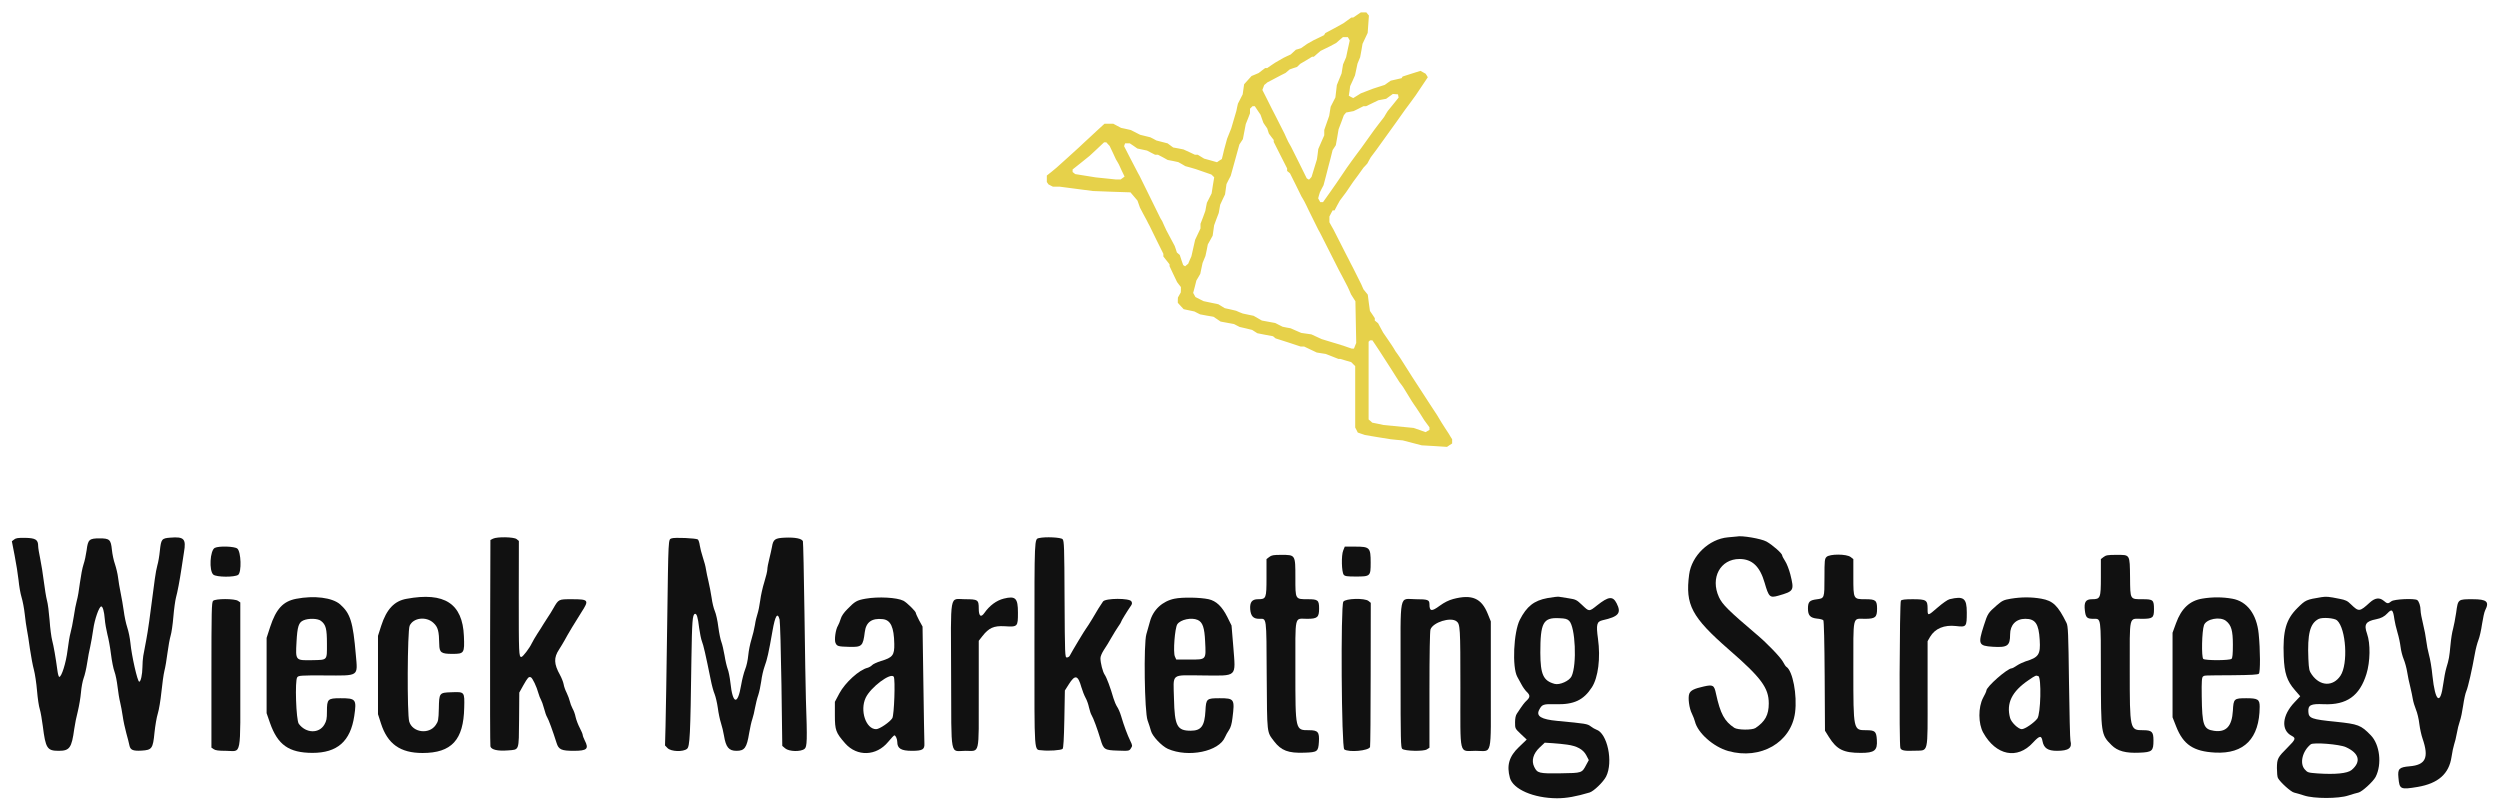
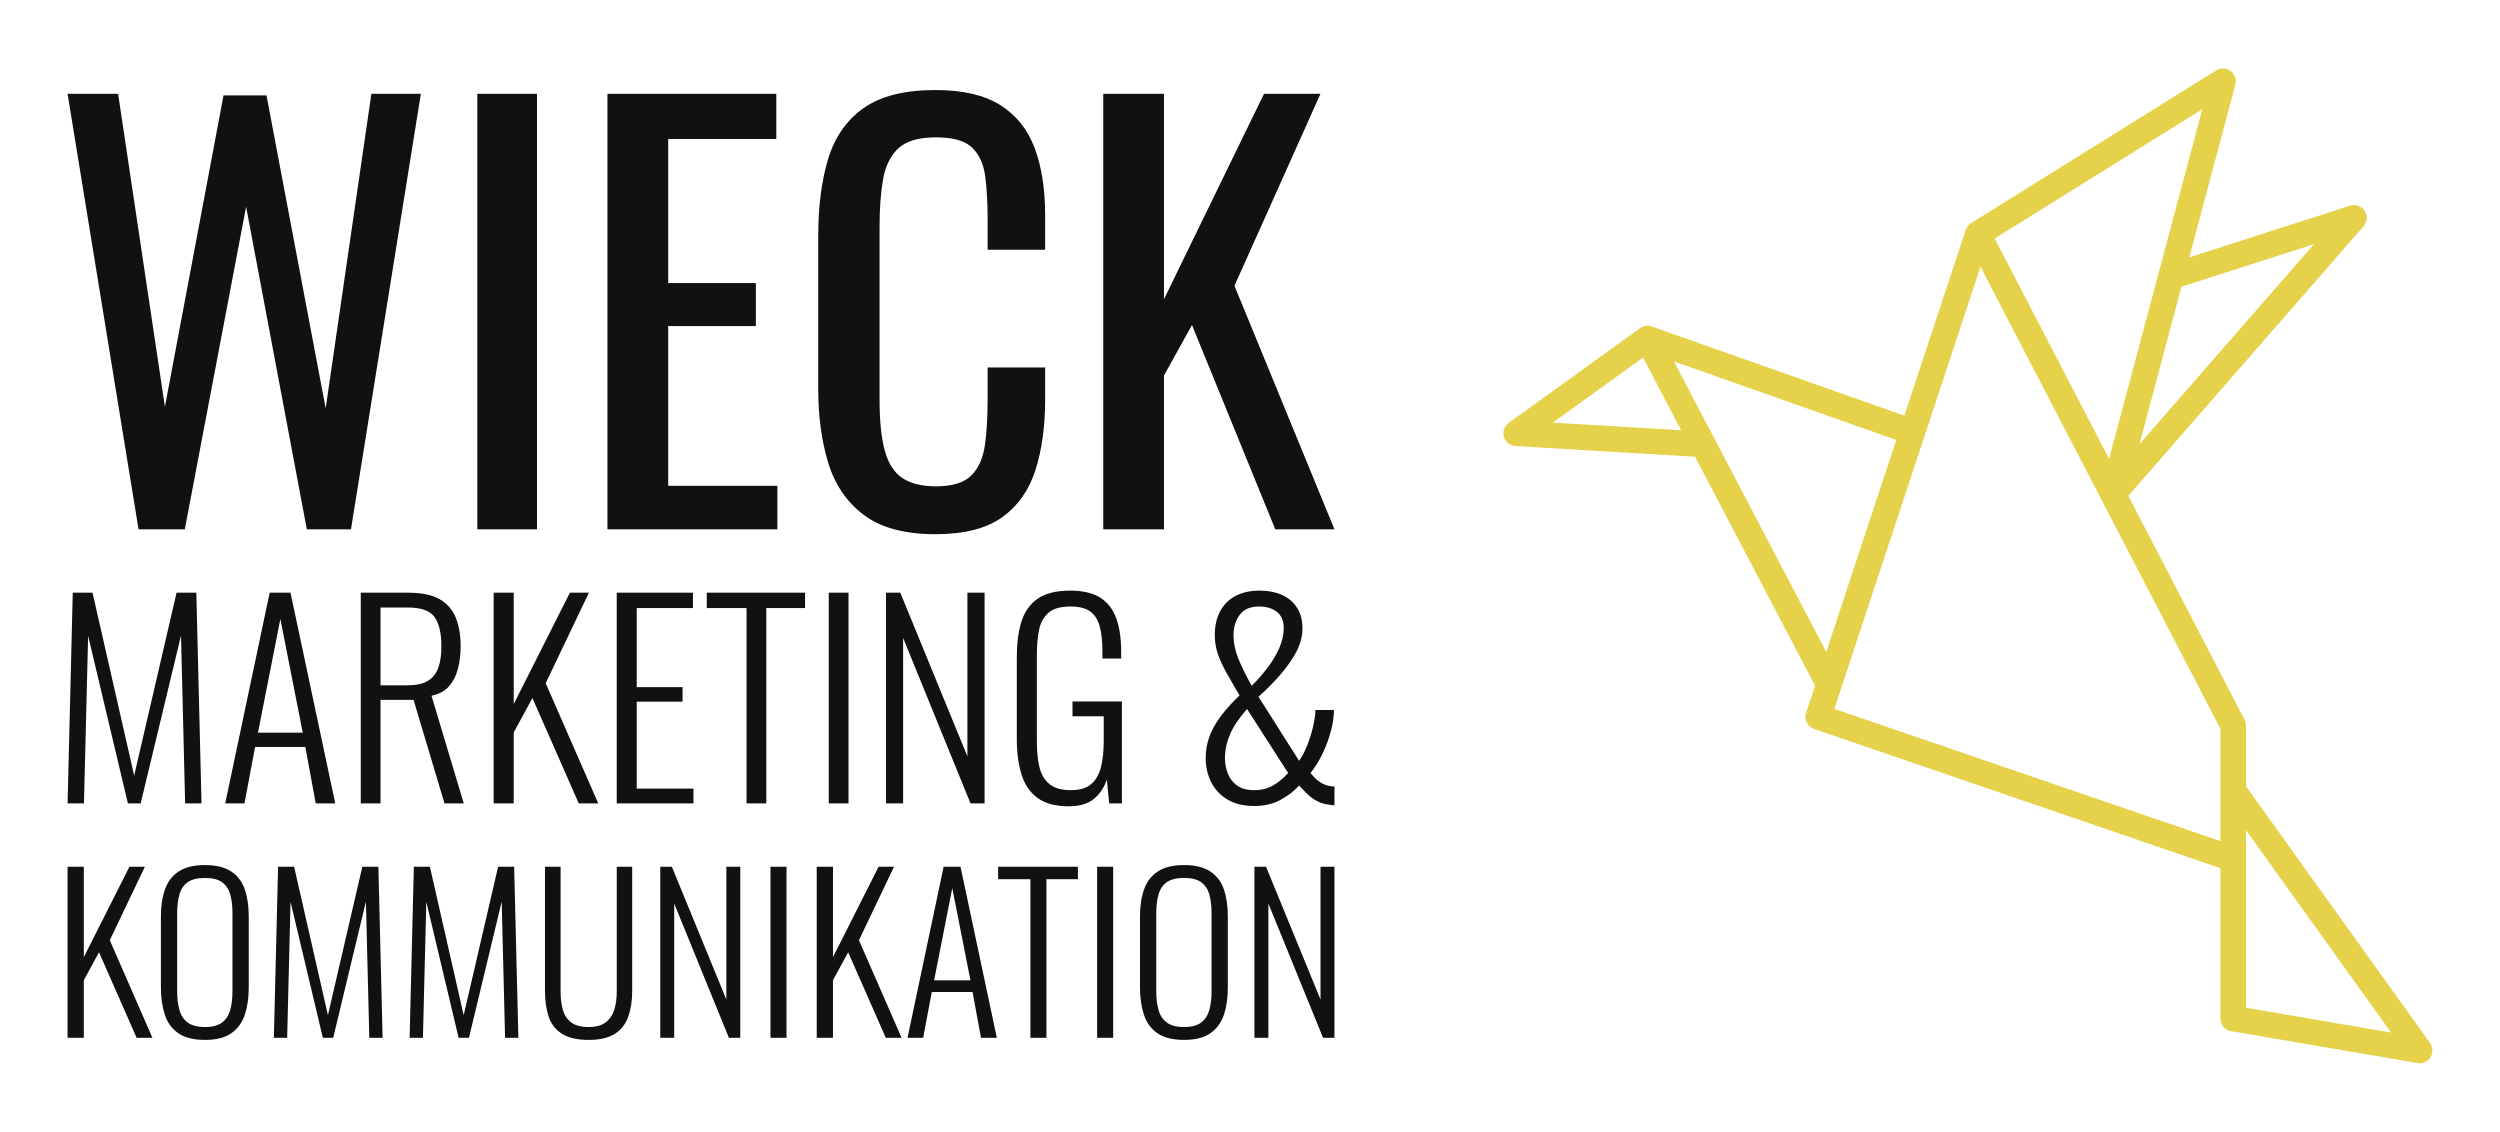
- <svg xmlns="http://www.w3.org/2000/svg" viewBox="0 0 404 131" role="img" aria-label="Wieck Marketing Strategy">
-   <g transform="translate(-18 -17) scale(0.1666667)">
-     <g transform="translate(0,996) scale(0.1,-0.1)" fill="#111111">
-       <path d="M17834 3730 c-183 -16 -352 -178 -376 -360 -39 -295 24 -413 387 -730 312 -271 385 -370 385 -520 0 -112 -35 -176 -129 -239 -33 -21 -170 -20 -205 2 -96 64 -135 135 -178 332 -17 82 -29 89 -118 69 -94 -21 -128 -38 -141 -71 -14 -38 -1 -141 26 -193 12 -25 25 -58 29 -75 27 -112 179 -246 323 -287 314 -88 610 83 648 373 22 170 -23 406 -85 444 -6 3 -19 24 -31 46 -21 42 -151 178 -253 264 -278 236 -336 294 -369 365 -86 187 13 370 199 370 123 0 198 -72 244 -231 40 -138 50 -148 132 -125 153 44 156 49 117 207 -12 46 -34 104 -50 128 -16 25 -29 49 -29 56 0 19 -93 101 -152 134 -50 28 -243 61 -288 49 -3 0 -41 -4 -86 -8z" />
-       <path d="M1217 3709 l-22 -17 27 -139 c15 -76 32 -183 38 -239 5 -55 18 -129 29 -165 11 -35 25 -109 31 -164 6 -55 15 -122 21 -150 6 -27 19 -111 29 -185 11 -74 28 -166 39 -205 10 -38 24 -129 30 -202 6 -73 18 -154 27 -180 8 -26 21 -100 29 -163 27 -216 42 -240 154 -240 106 0 126 28 151 213 6 45 22 123 35 172 12 50 26 131 30 180 4 50 16 113 26 140 11 28 26 93 34 146 8 53 21 125 30 160 8 36 21 110 29 166 13 97 57 223 78 223 14 0 28 -47 34 -123 3 -40 15 -106 25 -147 11 -40 27 -127 35 -192 8 -65 23 -142 34 -170 11 -29 24 -96 30 -148 6 -52 17 -120 25 -150 7 -30 19 -91 25 -135 6 -44 22 -118 35 -165 13 -47 27 -100 30 -118 9 -44 35 -55 118 -50 100 6 110 19 125 175 7 67 21 150 32 184 11 35 27 129 35 209 8 80 21 172 29 205 9 33 22 112 30 175 8 63 22 138 30 165 9 28 21 111 27 185 6 74 18 157 25 185 15 54 36 164 54 285 6 41 17 112 24 157 22 128 1 151 -132 140 -84 -6 -90 -14 -102 -127 -5 -52 -16 -115 -24 -140 -7 -25 -19 -85 -25 -135 -51 -395 -65 -494 -83 -590 -11 -60 -24 -130 -29 -155 -4 -25 -8 -74 -8 -110 -1 -70 -16 -140 -31 -140 -17 0 -74 253 -86 380 -4 41 -17 107 -30 146 -13 39 -28 111 -34 160 -7 49 -20 127 -30 174 -10 47 -21 114 -25 149 -4 35 -18 94 -30 130 -13 36 -26 99 -30 140 -10 99 -22 111 -119 111 -101 0 -113 -11 -126 -115 -6 -44 -19 -106 -30 -137 -11 -31 -26 -111 -35 -178 -8 -66 -21 -144 -30 -173 -8 -28 -22 -99 -30 -157 -9 -58 -23 -127 -31 -155 -8 -27 -21 -104 -29 -170 -14 -119 -59 -263 -81 -258 -5 1 -13 28 -17 60 -17 127 -37 241 -51 293 -8 30 -20 118 -25 195 -6 77 -17 165 -26 195 -8 30 -21 112 -30 182 -9 70 -24 169 -35 220 -11 51 -20 107 -20 124 0 61 -25 77 -124 79 -71 1 -92 -2 -109 -16z" />
-       <path d="M5860 3717 l-25 -13 -3 -989 c-1 -545 0 -1000 3 -1012 8 -32 71 -47 170 -39 112 9 105 -10 108 297 l2 264 39 70 c44 77 52 86 73 78 16 -6 57 -92 74 -156 6 -22 17 -50 24 -61 7 -12 21 -50 30 -85 9 -35 22 -73 30 -85 13 -19 56 -137 91 -248 20 -66 47 -78 168 -78 128 0 148 19 106 100 -11 22 -20 46 -20 54 0 7 -13 39 -29 69 -16 30 -34 78 -40 105 -5 27 -19 65 -30 83 -10 19 -22 50 -26 69 -4 19 -18 55 -30 81 -13 25 -27 63 -30 85 -4 21 -20 62 -35 89 -60 108 -62 168 -9 248 17 27 41 66 53 88 29 55 110 190 163 272 77 119 72 127 -93 127 -129 0 -127 1 -179 -89 -16 -29 -40 -67 -52 -84 -12 -18 -31 -48 -43 -67 -11 -19 -38 -62 -60 -95 -21 -33 -45 -74 -53 -91 -23 -49 -88 -134 -102 -134 -24 0 -25 32 -25 579 l1 546 -22 18 c-26 21 -189 24 -229 4z" />
-       <path d="M7592 3720 c-33 -14 -31 28 -43 -835 -6 -440 -13 -884 -16 -987 l-5 -186 25 -26 c34 -34 150 -38 188 -7 28 22 33 124 43 871 6 369 10 430 34 438 17 5 29 -32 41 -137 7 -51 19 -110 27 -130 14 -33 36 -129 85 -371 10 -52 27 -115 38 -140 10 -25 24 -85 31 -134 6 -49 20 -114 30 -145 10 -31 24 -87 30 -125 18 -111 47 -146 121 -146 79 0 100 30 123 173 9 51 22 112 31 136 8 23 20 73 26 109 7 37 20 92 31 122 10 30 23 91 29 135 5 44 20 109 33 145 24 64 39 130 76 342 26 149 49 186 69 111 5 -21 13 -305 18 -631 l8 -594 28 -24 c37 -32 151 -35 188 -5 25 20 27 83 13 481 -3 91 -9 469 -14 840 -5 371 -12 683 -15 692 -10 26 -74 39 -172 35 -99 -4 -116 -16 -128 -90 -4 -23 -16 -75 -26 -116 -11 -41 -19 -87 -19 -103 0 -15 -13 -70 -29 -121 -16 -50 -34 -131 -40 -179 -6 -47 -18 -105 -26 -129 -8 -23 -20 -71 -25 -108 -6 -36 -21 -100 -34 -141 -13 -41 -27 -111 -31 -155 -4 -45 -17 -104 -30 -135 -12 -30 -30 -99 -39 -153 -33 -198 -82 -187 -104 24 -6 53 -18 113 -27 134 -8 22 -22 80 -30 131 -9 51 -22 108 -30 128 -8 19 -22 85 -30 146 -7 60 -23 130 -34 155 -11 25 -25 82 -31 128 -7 45 -20 116 -30 157 -10 41 -21 95 -25 120 -3 25 -17 77 -30 115 -13 39 -26 91 -30 117 -3 25 -12 51 -18 57 -17 13 -226 22 -255 11z" />
-       <path d="M11155 3723 c-46 -11 -45 19 -45 -1029 0 -1108 -6 -1018 73 -1029 61 -8 186 0 200 14 8 8 13 94 17 289 l5 277 38 60 c61 97 89 90 122 -28 10 -34 28 -80 40 -102 13 -22 28 -65 34 -95 7 -30 18 -64 26 -76 15 -23 56 -134 86 -234 29 -98 39 -104 168 -108 108 -4 110 -3 126 22 16 24 16 28 -6 73 -27 55 -62 149 -89 241 -10 34 -28 75 -39 90 -10 15 -26 52 -35 82 -29 102 -66 201 -85 228 -19 28 -41 113 -41 161 0 17 15 52 35 82 20 29 52 82 72 118 21 36 50 84 65 105 15 21 28 42 28 46 0 8 59 104 93 153 15 20 16 30 7 46 -17 33 -251 32 -275 -1 -26 -37 -58 -88 -104 -168 -25 -41 -52 -84 -61 -95 -13 -16 -129 -209 -159 -265 -5 -8 -17 -15 -27 -15 -18 0 -19 18 -22 564 -2 508 -4 566 -19 583 -16 18 -168 25 -228 11z" />
-       <path d="M3163 3628 c-47 -23 -58 -224 -14 -260 32 -25 204 -26 240 -2 35 25 29 225 -8 255 -27 22 -177 27 -218 7z" />
-       <path d="M14104 3603 c-20 -46 -16 -211 5 -236 11 -14 33 -17 115 -17 144 0 146 2 146 136 0 145 -9 154 -150 154 l-101 0 -15 -37z" />
-       <path d="M13386 3539 l-26 -20 0 -179 c0 -202 -3 -210 -82 -210 -59 0 -81 -29 -76 -98 6 -66 30 -92 87 -92 74 0 70 35 73 -550 4 -577 0 -543 72 -638 69 -90 138 -116 294 -110 125 4 134 10 140 103 6 97 -8 115 -96 115 -133 0 -132 -5 -132 580 0 553 -12 500 114 500 99 0 116 14 116 99 0 82 -11 91 -108 91 -125 0 -122 -4 -122 209 0 223 1 221 -137 221 -76 0 -94 -3 -117 -21z" />
-       <path d="M18790 3540 c-18 -18 -20 -33 -20 -197 0 -206 0 -204 -76 -214 -70 -9 -84 -25 -84 -90 0 -66 22 -90 88 -97 28 -2 56 -10 61 -16 6 -7 11 -216 13 -542 l3 -529 38 -61 c76 -121 141 -154 309 -154 134 0 163 23 156 127 -5 82 -18 93 -105 93 -123 0 -123 -1 -123 582 0 544 -10 498 111 498 102 0 119 14 119 98 0 81 -14 92 -113 92 -117 0 -117 -1 -117 214 l0 175 -26 20 c-39 31 -204 31 -234 1z" />
-       <path d="M21476 3539 l-26 -20 0 -175 c0 -203 -4 -214 -85 -214 -62 0 -80 -27 -70 -110 8 -68 20 -80 83 -80 75 0 72 24 72 -521 1 -597 1 -601 104 -704 58 -58 137 -79 271 -73 123 5 135 16 135 119 0 84 -15 99 -101 99 -128 0 -129 3 -129 581 0 545 -11 499 116 499 107 0 119 9 119 92 0 91 -8 98 -109 98 -125 0 -121 -7 -123 211 -3 228 2 219 -133 219 -83 0 -101 -3 -124 -21z" />
-       <path d="M16084 3141 c-130 -24 -201 -80 -268 -211 -60 -119 -76 -460 -24 -553 7 -13 25 -46 40 -73 14 -27 38 -60 52 -73 33 -31 33 -51 0 -82 -24 -22 -40 -43 -96 -128 -12 -17 -18 -46 -18 -86 0 -59 0 -59 57 -113 l56 -53 -75 -72 c-96 -91 -121 -178 -88 -299 31 -111 230 -197 456 -198 93 0 186 17 317 56 41 13 133 102 160 155 71 141 12 421 -96 455 -12 4 -36 18 -53 31 -33 25 -47 27 -323 53 -159 15 -209 46 -177 108 28 53 39 57 160 54 176 -5 270 39 351 164 61 95 85 283 59 471 -19 138 -12 166 44 179 157 35 185 69 137 164 -37 73 -79 68 -190 -20 -78 -62 -76 -62 -145 4 -53 50 -60 54 -130 65 -41 7 -84 13 -95 15 -11 2 -61 -4 -111 -13z m210 -220 c61 -57 77 -426 24 -538 -21 -45 -115 -87 -164 -74 -110 30 -138 90 -139 301 0 293 27 344 183 336 58 -2 77 -7 96 -25z m-19 -1201 c95 -13 155 -46 185 -102 l25 -48 -24 -44 c-43 -82 -40 -81 -250 -84 -210 -3 -225 1 -255 62 -30 60 -10 130 53 189 l49 46 78 -5 c44 -3 106 -9 139 -14z" />
-       <path d="M23589 3150 c-148 -24 -154 -27 -232 -104 -112 -111 -144 -221 -134 -471 6 -161 31 -238 109 -327 l51 -59 -54 -57 c-123 -128 -135 -272 -28 -327 42 -22 37 -35 -39 -111 -98 -98 -104 -109 -105 -201 0 -43 4 -87 10 -97 24 -43 127 -135 157 -141 17 -4 60 -16 96 -28 95 -32 335 -32 430 0 36 12 79 24 97 28 34 7 142 105 167 152 63 123 41 314 -47 404 -96 99 -121 108 -340 131 -232 23 -261 33 -265 94 -5 68 22 82 150 76 221 -9 347 80 413 293 37 119 40 295 6 390 -32 91 -14 121 89 141 46 9 80 26 109 58 43 46 54 36 67 -59 4 -27 17 -85 30 -128 13 -42 26 -105 30 -140 4 -34 17 -87 30 -118 13 -31 28 -87 34 -125 6 -38 19 -103 30 -144 10 -41 21 -95 25 -120 4 -25 18 -70 30 -100 13 -30 28 -93 33 -140 6 -47 20 -110 31 -141 64 -186 31 -256 -126 -269 -101 -9 -116 -24 -108 -108 10 -116 18 -120 187 -92 199 34 304 127 328 291 6 44 18 98 25 120 8 23 20 71 26 107 6 37 19 90 29 118 11 29 25 99 33 155 8 57 22 120 31 139 16 36 55 207 82 360 8 47 24 107 35 135 11 27 27 97 35 155 9 58 22 117 30 132 43 84 17 108 -121 108 -144 0 -142 1 -160 -130 -9 -58 -22 -129 -30 -157 -9 -29 -20 -99 -25 -155 -11 -119 -15 -141 -40 -223 -10 -33 -23 -103 -30 -155 -28 -214 -78 -177 -105 77 -7 76 -23 168 -34 205 -10 37 -22 98 -26 135 -4 37 -18 111 -31 163 -13 52 -24 111 -24 131 0 43 -16 90 -33 101 -29 18 -223 9 -250 -12 -33 -26 -39 -25 -76 6 -40 33 -83 27 -132 -17 -101 -92 -107 -93 -185 -18 -33 33 -52 42 -110 53 -109 22 -126 23 -175 16z m151 -225 c88 -80 109 -424 33 -537 -72 -107 -197 -103 -277 10 -26 37 -29 49 -34 154 -10 242 15 342 98 386 36 19 155 10 180 -13z m85 -1229 c131 -59 151 -142 56 -222 -40 -33 -158 -45 -331 -33 -90 7 -96 8 -123 39 -52 58 -23 178 58 243 26 21 278 1 340 -27z" />
-       <path d="M3951 3134 c-127 -25 -194 -98 -252 -274 l-34 -105 0 -365 0 -365 33 -95 c75 -213 183 -289 411 -290 242 0 369 112 406 358 24 163 16 172 -135 172 -122 0 -130 -8 -130 -127 0 -74 -4 -92 -25 -129 -52 -89 -179 -85 -248 8 -26 35 -39 420 -15 451 13 17 32 19 265 18 339 -2 322 -14 303 201 -27 318 -53 400 -152 488 -76 66 -251 88 -427 54z m241 -214 c48 -37 58 -76 58 -223 0 -163 8 -155 -144 -158 -162 -3 -161 -4 -151 176 8 151 21 190 67 210 50 22 140 19 170 -5z" />
-       <path d="M5022 3134 c-119 -21 -194 -101 -246 -262 l-31 -97 0 -380 0 -380 29 -90 c64 -199 187 -286 403 -286 282 0 398 127 404 440 4 154 4 154 -123 149 -119 -4 -120 -5 -123 -158 -3 -114 -6 -125 -31 -161 -64 -93 -224 -72 -256 34 -22 71 -18 880 4 930 35 78 160 93 230 28 45 -41 55 -80 57 -208 1 -80 19 -93 126 -93 116 0 120 6 113 173 -13 315 -188 429 -556 361z" />
-       <path d="M9472 3135 c-84 -15 -103 -26 -175 -100 -35 -35 -58 -68 -66 -97 -7 -24 -19 -52 -26 -64 -23 -36 -37 -138 -24 -168 15 -32 24 -35 135 -38 121 -3 132 7 149 144 12 96 68 136 173 125 78 -8 110 -76 113 -241 2 -109 -16 -132 -129 -165 -38 -12 -77 -30 -86 -40 -10 -11 -30 -22 -44 -26 -81 -19 -217 -143 -273 -247 l-44 -83 0 -130 c0 -146 9 -169 100 -273 115 -130 302 -124 416 14 29 35 56 64 61 64 12 0 28 -36 28 -64 0 -63 37 -86 142 -86 102 0 124 13 121 70 -1 25 -6 290 -10 590 l-8 545 -33 60 c-17 33 -32 65 -32 72 0 15 -86 100 -120 118 -62 32 -244 42 -368 20z m274 -757 c16 -26 4 -371 -14 -401 -22 -37 -124 -107 -157 -107 -99 0 -160 181 -101 305 49 103 244 248 272 203z" />
-       <path d="M10813 3136 c-71 -18 -137 -66 -189 -140 -33 -47 -54 -30 -54 43 0 86 -8 91 -135 91 -151 0 -136 83 -133 -744 3 -814 -13 -726 139 -726 142 0 129 -54 129 556 l0 511 36 46 c62 79 110 101 215 95 127 -8 129 -5 129 131 0 142 -23 165 -137 137z" />
-       <path d="M12468 3135 c-117 -24 -207 -107 -238 -221 -10 -38 -26 -94 -35 -124 -27 -94 -18 -753 12 -835 12 -33 27 -79 33 -102 13 -51 104 -147 164 -174 198 -87 496 -26 554 114 8 18 24 48 38 68 17 25 27 59 34 117 23 184 19 192 -124 192 -127 0 -132 -4 -138 -122 -8 -148 -41 -193 -143 -193 -132 0 -156 46 -162 309 -6 254 -37 229 274 227 348 -3 324 -24 301 279 l-17 205 -40 81 c-52 104 -108 157 -182 174 -84 18 -254 21 -331 5z m225 -206 c48 -22 66 -74 72 -210 9 -179 13 -174 -150 -174 l-130 0 -13 29 c-19 39 -1 275 23 313 31 46 138 69 198 42z" />
-       <path d="M15170 3132 c-44 -12 -86 -33 -130 -65 -80 -59 -100 -56 -100 15 0 42 -17 48 -132 48 -166 0 -148 89 -148 -739 0 -631 2 -700 16 -712 26 -22 208 -26 239 -5 l25 16 0 559 c0 357 4 569 10 588 24 69 195 123 252 79 36 -27 38 -58 38 -642 0 -683 -17 -614 148 -614 165 0 147 -78 147 642 l0 613 -30 74 c-61 151 -153 191 -335 143z" />
-       <path d="M20577 3135 c-70 -12 -82 -18 -135 -63 -86 -75 -89 -80 -127 -198 -58 -181 -51 -196 87 -205 143 -9 168 9 168 120 0 92 57 151 147 151 98 0 131 -48 140 -205 9 -142 -10 -169 -138 -208 -24 -8 -62 -26 -83 -40 -21 -15 -44 -27 -50 -27 -42 0 -246 -179 -246 -216 0 -7 -14 -38 -32 -70 -48 -91 -48 -251 2 -339 123 -220 330 -262 481 -96 65 70 83 73 93 15 13 -68 52 -94 140 -94 114 0 150 27 131 98 -4 15 -10 270 -14 567 -6 481 -9 544 -24 575 -83 168 -131 215 -244 235 -95 17 -193 17 -296 0z m267 -751 c31 -12 23 -368 -10 -411 -32 -42 -121 -103 -151 -103 -33 0 -101 65 -113 108 -39 143 16 257 180 368 69 47 70 47 94 38z" />
-       <path d="M22434 3136 c-122 -20 -203 -95 -255 -238 l-34 -93 0 -410 0 -410 35 -89 c69 -176 168 -242 377 -253 283 -15 431 137 433 444 0 72 -18 83 -130 83 -119 0 -124 -4 -130 -122 -9 -151 -66 -211 -183 -194 -102 15 -115 53 -119 334 -2 151 1 185 13 193 17 11 -5 10 286 12 183 2 245 5 255 15 15 15 14 231 -2 388 -19 189 -113 314 -256 339 -94 17 -193 17 -290 1z m229 -216 c52 -41 67 -94 67 -232 0 -91 -4 -129 -13 -136 -20 -17 -254 -17 -274 -1 -19 16 -14 270 7 328 22 60 156 86 213 41z" />
-       <path d="M19983 3130 c-18 -4 -68 -39 -114 -79 -99 -86 -99 -86 -99 -12 0 83 -13 91 -146 91 -75 0 -105 -4 -113 -14 -13 -15 -18 -1397 -5 -1429 9 -24 40 -30 138 -26 138 6 126 -48 126 552 l0 510 24 42 c48 81 137 118 251 105 102 -12 105 -8 105 132 0 138 -30 161 -167 128z" />
-       <path d="M3146 3114 c-14 -14 -16 -93 -16 -719 l0 -704 22 -15 c17 -12 48 -16 120 -16 154 0 138 -86 138 739 l0 700 -22 15 c-32 23 -220 23 -242 0z" />
-       <path d="M14105 3106 c-27 -40 -18 -1412 9 -1432 44 -31 236 -14 250 23 3 7 6 325 6 706 l1 692 -22 18 c-37 30 -223 25 -244 -7z" />
-     </g>
-     <g transform="translate(0,996) scale(0.1,-0.1)" fill="#E6D14A">
-       <path d="M14238 8795 l-37 -25 -9 0 -9 0 -39 -28 -39 -28 -87 -48 -88 -47 -6 -10 -6 -10 -51 -25 -52 -25 -30 -17 -30 -17 -30 -21 -30 -21 -25 -8 -25 -7 -25 -23 -25 -23 -35 -16 -35 -17 -40 -23 -40 -23 -39 -26 -39 -27 -10 0 -10 0 -32 -24 -31 -24 -35 -15 -34 -14 -36 -40 -36 -40 -7 -49 -7 -49 -23 -45 -23 -45 -8 -35 -7 -35 -25 -85 -25 -85 -20 -50 -20 -50 -15 -55 -15 -55 -10 -43 -11 -44 -24 -15 -23 -16 -63 18 -62 17 -31 19 -31 19 -14 0 -14 0 -55 26 -55 25 -50 10 -50 9 -27 20 -27 20 -55 14 -54 14 -29 16 -30 15 -49 12 -49 12 -45 23 -45 23 -48 11 -47 10 -38 20 -37 20 -43 0 -43 0 -72 -66 -72 -67 -50 -46 -50 -47 -110 -100 -110 -99 -47 -39 -48 -38 0 -32 0 -31 8 -11 7 -11 22 -12 22 -11 33 0 33 0 160 -21 160 -21 183 -7 183 -6 34 -40 34 -40 12 -34 12 -34 32 -61 33 -61 15 -30 16 -30 65 -133 66 -133 0 -13 0 -13 30 -38 30 -38 0 -9 0 -9 36 -77 37 -77 18 -24 19 -24 0 -26 -1 -26 -14 -25 -14 -25 -1 -25 0 -26 28 -31 29 -31 52 -11 52 -11 27 -14 28 -14 64 -12 65 -11 35 -23 35 -24 65 -12 65 -12 27 -14 27 -14 61 -14 61 -15 25 -16 25 -16 76 -15 76 -14 12 -10 13 -11 122 -39 121 -40 17 0 17 0 61 -29 61 -29 44 -7 44 -7 61 -24 61 -24 9 0 10 0 53 -16 52 -15 20 -20 19 -19 0 -297 0 -298 13 -25 12 -24 35 -12 35 -12 125 -21 125 -20 58 -6 58 -5 92 -24 92 -24 122 -7 123 -8 25 17 25 16 0 21 0 20 -17 27 -16 27 -36 55 -35 55 -21 35 -21 35 -69 105 -68 105 -52 80 -52 80 -59 93 -59 93 -22 32 -23 32 -17 29 -18 28 -42 62 -42 61 -25 46 -24 45 -16 13 -16 13 0 12 0 11 -23 35 -24 35 -11 79 -10 79 -21 26 -21 26 -11 25 -11 25 -40 80 -40 80 -21 40 -20 40 -13 25 -13 25 -61 120 -61 120 -20 35 -19 35 0 28 0 28 15 29 16 30 9 0 10 0 25 48 26 47 30 40 30 40 34 50 34 50 51 69 50 70 19 20 19 21 16 30 17 30 27 36 27 36 95 132 95 132 44 62 44 62 52 70 51 70 59 88 59 88 -10 17 -11 17 -25 14 -25 14 -86 -27 -87 -28 -5 -8 -5 -8 -52 -12 -53 -12 -29 -20 -29 -21 -56 -18 -56 -18 -60 -23 -60 -23 -37 -23 -37 -23 -22 11 -21 12 7 46 6 47 24 52 23 52 12 56 12 57 13 32 13 31 12 65 11 65 25 53 25 53 6 84 6 84 -13 16 -12 15 -27 0 -26 0 -37 -25z m-80 -231 l9 -17 -18 -81 -17 -81 -15 -35 -15 -35 -7 -43 -7 -44 -23 -56 -23 -57 -7 -60 -7 -60 -23 -45 -23 -45 -7 -44 -7 -44 -24 -68 -24 -69 0 -26 0 -26 -29 -66 -29 -67 -6 -50 -7 -50 -26 -85 -26 -85 -12 -14 -13 -13 -11 6 -11 7 -75 152 -76 152 -14 25 -14 25 -19 40 -18 40 -43 85 -43 85 -18 35 -18 35 -46 92 -46 91 9 24 9 24 15 12 15 13 48 25 49 26 40 21 40 20 20 17 20 17 34 12 35 11 17 15 16 16 58 34 57 35 9 0 8 0 33 29 33 28 45 22 45 22 30 16 30 16 33 29 33 28 24 0 24 0 9 -16z m480 -555 l3 -15 -53 -66 -53 -65 -18 -29 -17 -29 -48 -62 -47 -62 -63 -88 -63 -88 -47 -63 -47 -64 -22 -31 -23 -32 -52 -77 -53 -78 -63 -90 -64 -90 -14 0 -13 0 -10 19 -10 18 8 30 9 29 17 34 18 34 24 91 23 90 21 80 20 80 16 24 15 23 14 78 13 77 26 68 25 68 11 13 11 13 37 7 36 7 47 23 47 24 13 0 13 0 60 29 60 29 38 7 37 7 33 24 32 23 25 -2 25 -2 3 -16z m-1364 -140 l28 -41 14 -40 14 -39 18 -27 19 -27 8 -25 8 -25 23 -31 24 -31 0 -9 0 -10 65 -129 65 -128 0 -12 0 -13 14 -11 14 -12 56 -112 55 -112 15 -25 14 -25 20 -40 19 -40 47 -95 47 -95 14 -25 13 -25 86 -170 86 -170 44 -83 43 -83 17 -37 16 -37 21 -33 21 -33 4 -202 4 -202 -11 -27 -11 -28 -11 0 -11 0 -41 14 -40 14 -105 32 -105 32 -50 23 -50 23 -49 7 -49 7 -51 22 -52 23 -39 7 -39 8 -36 18 -35 18 -65 12 -65 12 -40 23 -40 23 -53 11 -52 11 -33 13 -32 14 -55 13 -55 12 -31 19 -31 19 -72 15 -71 15 -40 20 -39 20 -11 20 -11 20 16 60 15 60 19 32 19 33 11 53 11 52 14 34 14 34 12 56 11 56 24 43 23 42 7 50 7 50 22 60 23 60 7 40 7 40 23 50 24 50 7 50 7 50 20 40 21 40 18 65 18 65 24 87 24 87 17 26 17 26 14 73 14 73 21 52 20 52 0 22 0 23 12 12 12 12 12 0 11 0 27 -41z m-1451 -327 l16 -17 31 -65 30 -65 15 -25 14 -25 27 -59 28 -58 -19 -14 -19 -14 -23 0 -24 0 -97 10 -97 10 -100 16 -100 16 -12 10 -13 10 0 13 0 12 83 66 82 66 70 65 70 66 11 0 11 0 16 -18z m249 -17 l36 -25 47 -10 47 -10 38 -20 39 -20 14 0 14 0 48 -25 47 -26 52 -10 51 -11 34 -19 34 -20 51 -14 51 -15 75 -26 75 -26 14 -13 14 -14 -13 -78 -12 -78 -23 -46 -23 -45 -8 -40 -7 -39 -23 -63 -24 -62 0 -23 0 -22 -26 -55 -26 -55 -18 -80 -18 -80 -16 -36 -15 -36 -15 -12 -15 -13 -10 6 -9 6 -17 49 -16 49 -14 12 -14 12 -10 31 -11 32 -40 75 -40 75 -21 45 -20 45 -9 15 -9 15 -101 205 -101 205 -14 25 -13 25 -62 119 -61 119 5 14 5 13 23 0 23 0 37 -25z m2350 -1937 l35 -53 58 -90 58 -90 38 -60 38 -60 19 -25 18 -25 43 -70 43 -70 21 -31 22 -32 38 -58 37 -59 25 -34 25 -34 0 -13 0 -13 -19 -10 -19 -11 -58 21 -59 20 -145 14 -145 14 -55 12 -55 11 -17 16 -18 15 0 377 0 377 7 6 6 7 12 0 12 0 35 -52z" />
-     </g>
+ <svg xmlns="http://www.w3.org/2000/svg" viewBox="0 0 592.0 267.6" width="592" height="268" role="img" aria-label="Wieck Marketing &amp; Kommunikation">
+   <g fill="#111111" transform="translate(0 22.01)">
+     <path d="M43.76 103.14L32.81 103.14L16 0.00L27.97 0.00L39.05 74.11L52.93 0.38L63.11 0.38L77.12 74.49L87.94 0.00L99.66 0.00L83.11 103.14L72.66 103.14L58.28 26.74L43.76 103.14ZM127.16 103.14L113.03 103.14L113.03 0.00L127.16 0.00L127.16 103.14ZM184.08 103.14L143.84 103.14L143.84 0.00L183.83 0.00L183.83 10.70L158.23 10.70L158.23 44.82L178.99 44.82L178.99 55.01L158.23 55.01L158.23 92.83L184.08 92.83L184.08 103.14ZM221.52 104.29L221.52 104.29Q210.57 104.29 204.52 99.70Q198.47 95.12 196.11 87.35Q193.76 79.58 193.76 70.03L193.76 70.03L193.76 33.62Q193.76 23.17 196.11 15.41Q198.47 7.64 204.52 3.37Q210.57-0.89 221.52-0.89L221.52-0.89Q231.20-0.89 236.86 2.67Q242.53 6.24 245.01 12.86Q247.49 19.48 247.49 28.78L247.49 28.78L247.49 36.93L233.87 36.93L233.87 29.67Q233.87 23.94 233.30 19.55Q232.72 15.15 230.18 12.73Q227.63 10.31 221.65 10.31L221.65 10.31Q215.53 10.31 212.73 12.92Q209.93 15.53 209.10 20.31Q208.28 25.08 208.28 31.45L208.28 31.45L208.28 72.33Q208.28 80.09 209.55 84.61Q210.82 89.13 213.75 91.04Q216.68 92.95 221.65 92.95L221.65 92.95Q227.50 92.95 230.05 90.34Q232.60 87.73 233.23 83.15Q233.87 78.57 233.87 72.45L233.87 72.45L233.87 64.81L247.49 64.81L247.49 72.45Q247.49 81.88 245.20 89.07Q242.91 96.26 237.31 100.28Q231.70 104.29 221.52 104.29ZM275.63 103.14L261.25 103.14L261.25 0.00L275.63 0.00L275.63 48.64L299.32 0.00L312.69 0.00L292.32 45.46L316.00 103.14L301.99 103.14L282.26 54.75L275.63 66.72L275.63 103.14Z M19.88 168.04L16 168.04L17.23 118.14L21.91 118.14L31.77 161.45L41.81 118.14L46.49 118.14L47.72 168.04L43.84 168.04L42.86 128.31L33.31 168.04L30.29 168.04L20.87 128.37L19.88 168.04ZM57.89 168.04L53.33 168.04L63.86 118.14L68.79 118.14L79.39 168.04L74.77 168.04L72.30 154.67L60.41 154.67L57.89 168.04ZM66.39 124.36L61.09 151.28L71.69 151.28L66.39 124.36ZM90.11 168.04L85.43 168.04L85.43 118.14L96.70 118.14Q101.38 118.14 104.06 119.65Q106.74 121.16 107.91 124.02Q109.08 126.89 109.08 130.83L109.08 130.83Q109.08 133.60 108.46 136.07Q107.85 138.53 106.37 140.26Q104.89 141.98 102.18 142.54L102.18 142.54L109.82 168.04L105.26 168.04L97.93 143.52L90.11 143.52L90.11 168.04ZM90.11 121.65L90.11 140.07L96.45 140.07Q99.59 140.07 101.32 139.02Q103.04 137.98 103.78 135.94Q104.52 133.91 104.52 130.83L104.52 130.83Q104.52 126.21 102.92 123.93Q101.32 121.65 96.57 121.65L96.57 121.65L90.11 121.65ZM121.65 168.04L116.90 168.04L116.90 118.14L121.65 118.14L121.65 144.51L134.95 118.14L139.45 118.14L129.22 139.58L141.67 168.04L137.05 168.04L126.08 143.09L121.65 151.22L121.65 168.04ZM164.21 168.04L146.04 168.04L146.04 118.14L164.09 118.14L164.09 121.78L150.78 121.78L150.78 140.50L161.63 140.50L161.63 143.95L150.78 143.95L150.78 164.53L164.21 164.53L164.21 168.04ZM181.46 168.04L176.78 168.04L176.78 121.78L167.36 121.78L167.36 118.14L190.64 118.14L190.64 121.78L181.46 121.78L181.46 168.04ZM200.93 168.04L196.25 168.04L196.25 118.14L200.93 118.14L200.93 168.04ZM213.86 168.04L209.80 168.04L209.80 118.14L213.19 118.14L229.08 156.89L229.08 118.14L233.15 118.14L233.15 168.04L229.82 168.04L213.86 128.86L213.86 168.04ZM253.10 168.72L253.10 168.72Q248.36 168.72 245.68 166.74Q243.00 164.77 241.89 161.17Q240.78 157.57 240.78 152.82L240.78 152.82L240.78 133.36Q240.78 128.55 241.86 125.04Q242.94 121.53 245.68 119.59Q248.42 117.65 253.41 117.65L253.41 117.65Q257.91 117.65 260.53 119.31Q263.15 120.97 264.32 124.18Q265.49 127.38 265.49 132.00L265.49 132.00L265.49 133.73L261.05 133.73L261.05 132.00Q261.05 128.43 260.40 126.09Q259.76 123.75 258.16 122.58Q256.55 121.41 253.47 121.41L253.47 121.41Q250.02 121.41 248.30 122.88Q246.57 124.36 246.05 126.95Q245.53 129.54 245.53 132.86L245.53 132.86L245.53 153.38Q245.53 157.01 246.17 159.57Q246.82 162.12 248.58 163.51Q250.33 164.90 253.54 164.90L253.54 164.90Q256.68 164.90 258.34 163.51Q260.00 162.12 260.68 159.54Q261.36 156.95 261.36 153.25L261.36 153.25L261.36 147.40L253.97 147.40L253.97 143.89L265.67 143.89L265.67 168.04L262.65 168.04L262.10 162.37Q261.17 165.20 259.05 166.96Q256.92 168.72 253.10 168.72ZM297.03 168.65L297.03 168.65Q293.21 168.65 290.65 167.11Q288.09 165.57 286.80 162.99Q285.51 160.40 285.51 157.32L285.51 157.32Q285.51 153.38 287.45 149.90Q289.39 146.42 293.52 142.47L293.52 142.47Q291.79 139.52 290.47 137.18Q289.14 134.83 288.40 132.68Q287.66 130.52 287.66 128.18L287.66 128.18Q287.66 124.86 288.96 122.48Q290.25 120.11 292.62 118.88Q294.99 117.65 298.26 117.65L298.26 117.65Q301.34 117.65 303.62 118.70Q305.90 119.74 307.16 121.74Q308.42 123.75 308.42 126.52L308.42 126.52Q308.42 129.35 307.01 132.06Q305.59 134.77 303.25 137.48Q300.91 140.19 298.01 142.78L298.01 142.78L307.62 157.94Q308.73 156.40 309.56 154.27Q310.39 152.15 310.92 149.93Q311.44 147.71 311.50 145.92L311.50 145.92L315.88 145.92Q315.88 148.14 315.17 150.85Q314.46 153.56 313.20 156.21Q311.93 158.86 310.33 160.83L310.33 160.83Q311.69 162.56 313.07 163.29Q314.46 164.03 316 164.03L316 164.03L316 168.47Q315.69 168.47 315.38 168.44Q315.08 168.41 314.83 168.35L314.83 168.35Q313.35 168.22 312.06 167.58Q310.76 166.93 309.69 165.91Q308.61 164.90 307.62 163.79L307.62 163.79Q305.90 165.76 303.22 167.21Q300.54 168.65 297.03 168.65ZM297.03 164.90L297.03 164.90Q299.49 164.90 301.40 163.82Q303.31 162.74 305.03 160.83L305.03 160.83L295.30 145.68Q292.47 148.88 291.27 151.68Q290.07 154.49 290.07 157.32L290.07 157.32Q290.07 159.11 290.71 160.86Q291.36 162.62 292.87 163.76Q294.38 164.90 297.03 164.90ZM296.41 140.19L296.41 140.19Q298.38 138.22 300.11 135.97Q301.83 133.73 302.91 131.29Q303.99 128.86 303.99 126.46L303.99 126.46Q303.99 123.99 302.39 122.70Q300.78 121.41 298.14 121.41L298.14 121.41Q294.99 121.41 293.55 123.41Q292.10 125.41 292.10 128.12L292.10 128.12Q292.10 130.95 293.24 133.76Q294.38 136.56 296.41 140.19Z M19.85 223.54L16 223.54L16 183.04L19.85 183.04L19.85 204.44L30.65 183.04L34.30 183.04L26 200.44L36.10 223.54L32.35 223.54L23.45 203.29L19.85 209.89L19.85 223.54ZM48.55 224.04L48.55 224.04Q44.50 224.04 42.23 222.46Q39.95 220.89 39.03 218.06Q38.10 215.24 38.10 211.59L38.10 211.59L38.10 194.79Q38.10 191.09 39.08 188.36Q40.05 185.64 42.33 184.14Q44.60 182.64 48.55 182.64L48.55 182.64Q52.45 182.64 54.73 184.14Q57.00 185.64 57.95 188.36Q58.90 191.09 58.90 194.79L58.90 194.79L58.90 211.64Q58.90 215.29 57.98 218.06Q57.05 220.84 54.80 222.44Q52.55 224.04 48.55 224.04ZM48.55 220.99L48.55 220.99Q51.20 220.99 52.60 219.91Q54.00 218.84 54.53 216.91Q55.05 214.99 55.05 212.44L55.05 212.44L55.05 194.09Q55.05 191.54 54.53 189.64Q54.00 187.74 52.60 186.71Q51.20 185.69 48.55 185.69L48.55 185.69Q45.85 185.69 44.43 186.71Q43.00 187.74 42.48 189.64Q41.95 191.54 41.95 194.09L41.95 194.09L41.95 212.44Q41.95 214.99 42.48 216.91Q43.00 218.84 44.43 219.91Q45.85 220.99 48.55 220.99ZM68 223.54L64.85 223.54L65.85 183.04L69.65 183.04L77.65 218.19L85.80 183.04L89.60 183.04L90.60 223.54L87.45 223.54L86.65 191.29L78.90 223.54L76.45 223.54L68.80 191.34L68 223.54ZM100.15 223.54L97.00 223.54L98.00 183.04L101.80 183.04L109.80 218.19L117.95 183.04L121.75 183.04L122.75 223.54L119.60 223.54L118.80 191.29L111.05 223.54L108.60 223.54L100.95 191.34L100.15 223.54ZM139.40 224.04L139.40 224.04Q135.30 224.04 133.03 222.56Q130.75 221.09 129.90 218.46Q129.05 215.84 129.05 212.49L129.05 212.49L129.05 183.04L132.75 183.04L132.75 212.59Q132.75 214.94 133.28 216.86Q133.80 218.79 135.25 219.89Q136.70 220.99 139.40 220.99L139.40 220.99Q142.00 220.99 143.45 219.86Q144.90 218.74 145.48 216.84Q146.05 214.94 146.05 212.59L146.05 212.59L146.05 183.04L149.70 183.04L149.70 212.49Q149.70 215.84 148.80 218.46Q147.90 221.09 145.65 222.56Q143.40 224.04 139.40 224.04ZM159.65 223.54L156.35 223.54L156.35 183.04L159.10 183.04L172 214.49L172 183.04L175.30 183.04L175.30 223.54L172.60 223.54L159.65 191.74L159.65 223.54ZM186.25 223.54L182.45 223.54L182.45 183.04L186.25 183.04L186.25 223.54ZM197.25 223.54L193.40 223.54L193.40 183.04L197.25 183.04L197.25 204.44L208.05 183.04L211.70 183.04L203.40 200.44L213.50 223.54L209.75 223.54L200.85 203.29L197.25 209.89L197.25 223.54ZM218.60 223.54L214.90 223.54L223.45 183.04L227.45 183.04L236.05 223.54L232.30 223.54L230.30 212.69L220.65 212.69L218.60 223.54ZM225.50 188.09L221.20 209.94L229.80 209.94L225.50 188.09ZM247.80 223.54L244.00 223.54L244.00 185.99L236.35 185.99L236.35 183.04L255.25 183.04L255.25 185.99L247.80 185.99L247.80 223.54ZM263.60 223.54L259.80 223.54L259.80 183.04L263.60 183.04L263.60 223.54ZM280.40 224.04L280.40 224.04Q276.35 224.04 274.08 222.46Q271.80 220.89 270.88 218.06Q269.95 215.24 269.95 211.59L269.95 211.59L269.95 194.79Q269.95 191.09 270.93 188.36Q271.90 185.64 274.18 184.14Q276.45 182.64 280.40 182.64L280.40 182.64Q284.30 182.64 286.58 184.14Q288.85 185.64 289.80 188.36Q290.75 191.09 290.75 194.79L290.75 194.79L290.75 211.64Q290.75 215.29 289.83 218.06Q288.90 220.84 286.65 222.44Q284.40 224.04 280.40 224.04ZM280.40 220.99L280.40 220.99Q283.05 220.99 284.45 219.91Q285.85 218.84 286.38 216.91Q286.90 214.99 286.90 212.44L286.90 212.44L286.90 194.09Q286.90 191.54 286.38 189.64Q285.85 187.74 284.45 186.71Q283.05 185.69 280.40 185.69L280.40 185.69Q277.70 185.69 276.28 186.71Q274.85 187.74 274.33 189.64Q273.80 191.54 273.80 194.09L273.80 194.09L273.80 212.44Q273.80 214.99 274.33 216.91Q274.85 218.84 276.28 219.91Q277.70 220.99 280.40 220.99ZM300.35 223.54L297.05 223.54L297.05 183.04L299.80 183.04L312.70 214.49L312.70 183.04L316.00 183.04L316.00 223.54L313.30 223.54L300.35 191.74L300.35 223.54Z" />
  </g>
+   <path transform="translate(356 16) scale(0.57702)" d="M81.92 154.29 L5.25 149.73 L59.15 110.86 L133.6 252.85 M59.15 110.86 L167.85 149.24 M129.21 266.12 L194.73 67.92 L295.34 5.25 L250.16 174.66 M194.73 67.92 L299.52 269.72 L299.52 389.93 L376.02 403 L299.52 296.31 M129.21 266.12 L299.52 324.47 M273.94 85.48 L349.04 61.34 L250.16 174.66" fill="none" stroke="#E6D14A" stroke-width="10.5" stroke-linejoin="round" stroke-linecap="round" />
</svg>
